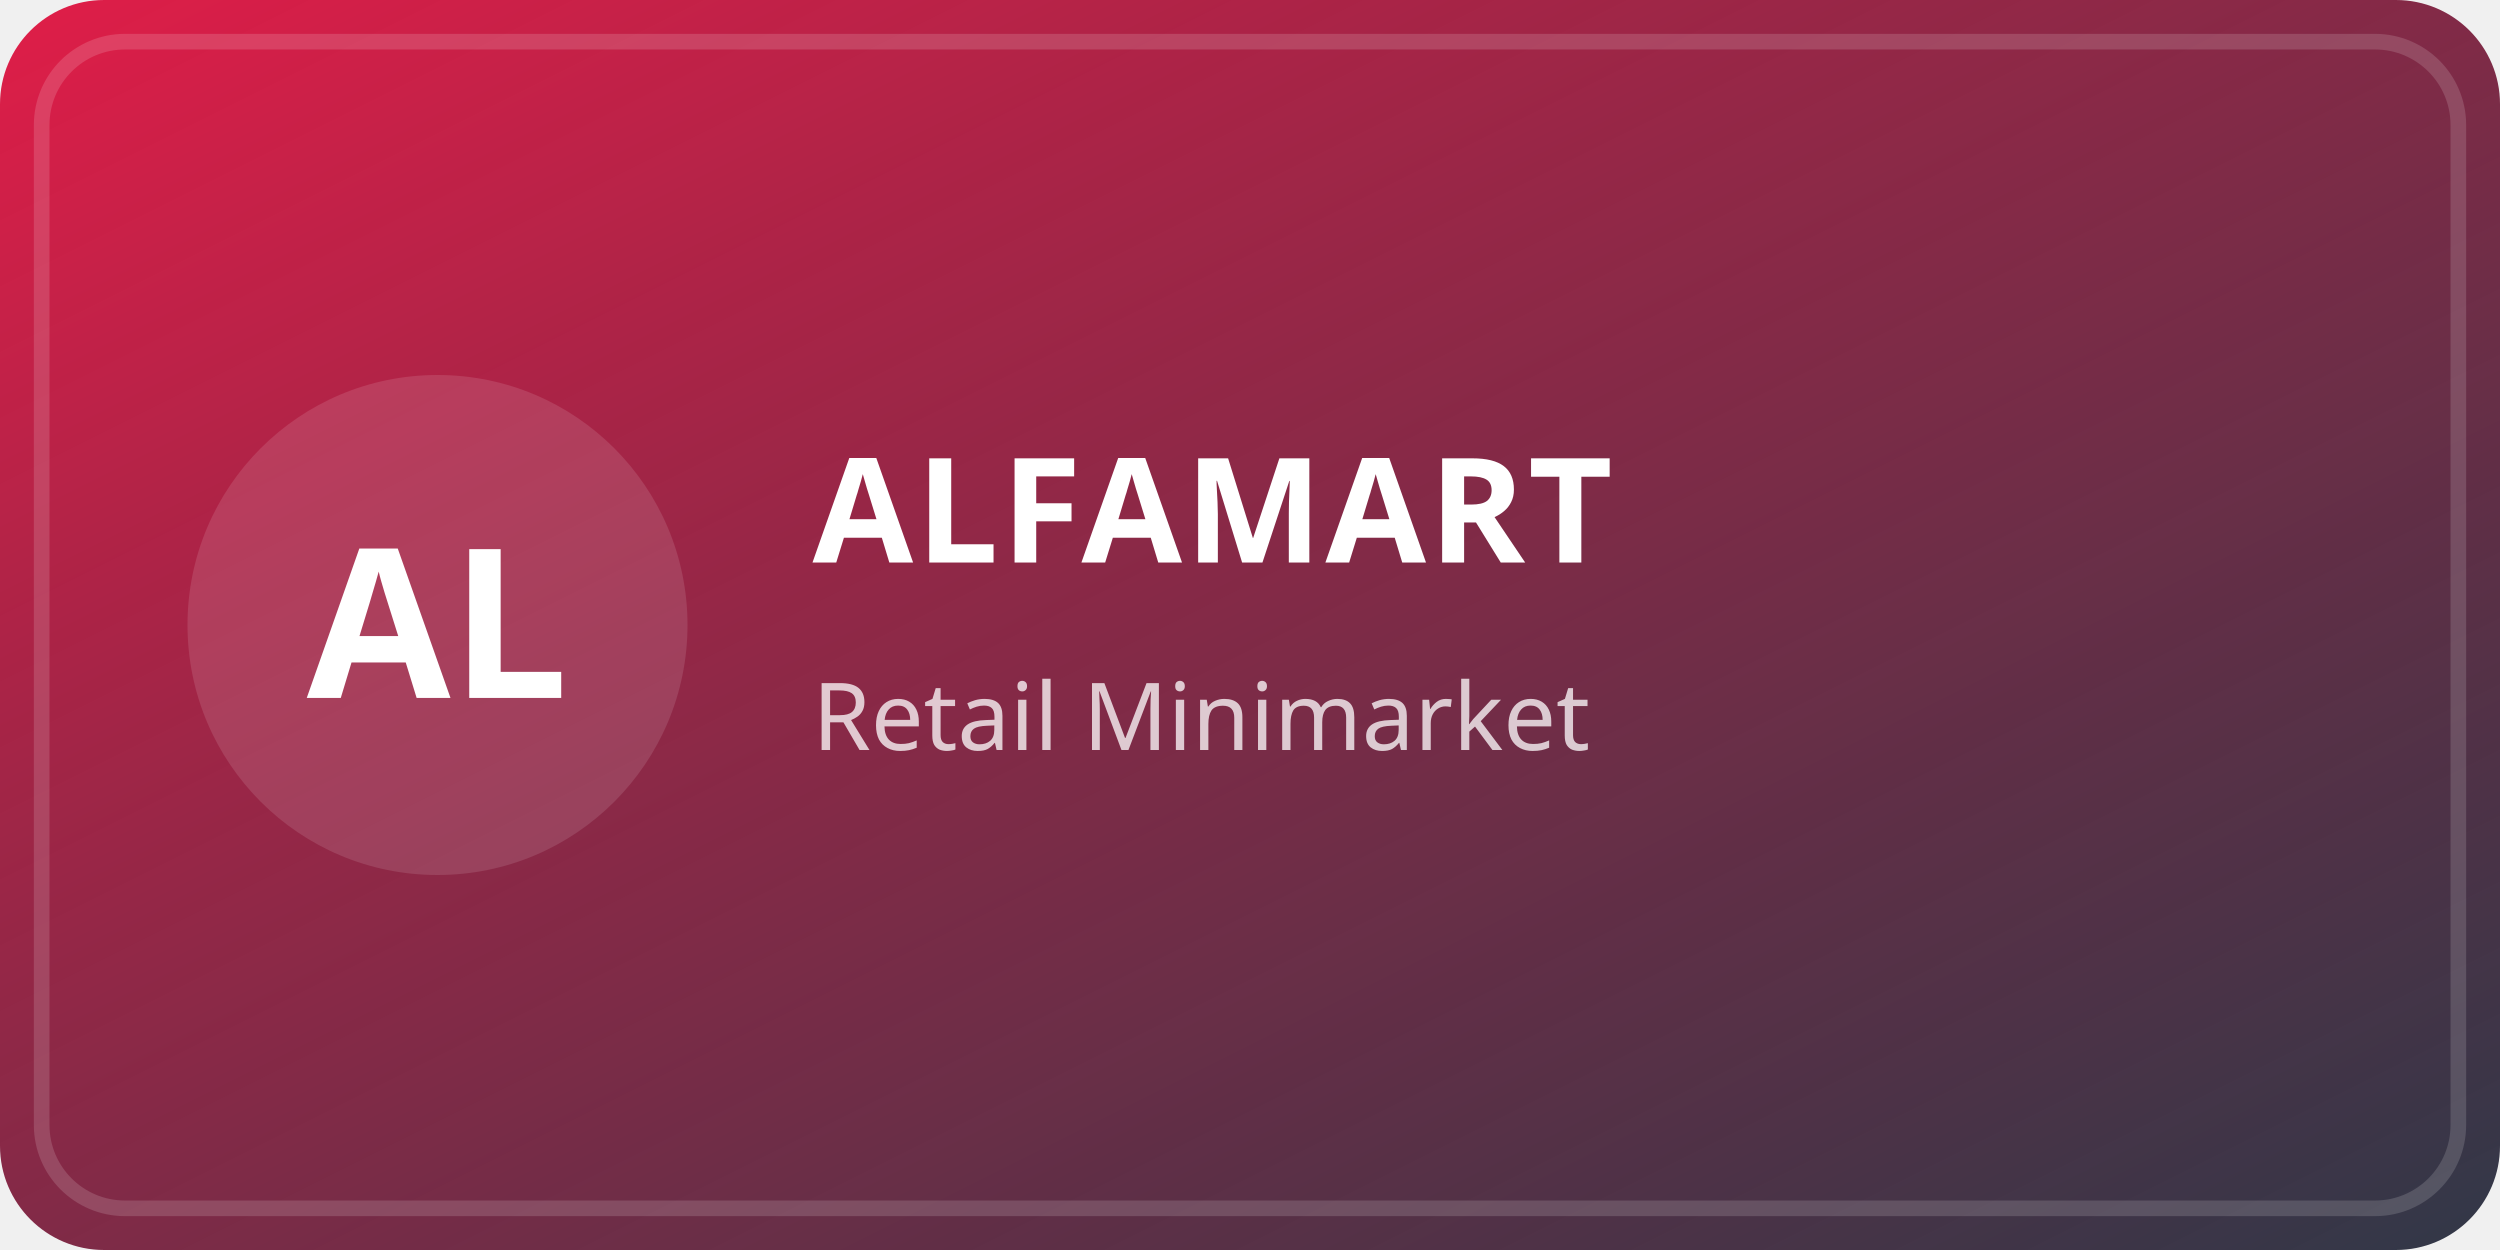
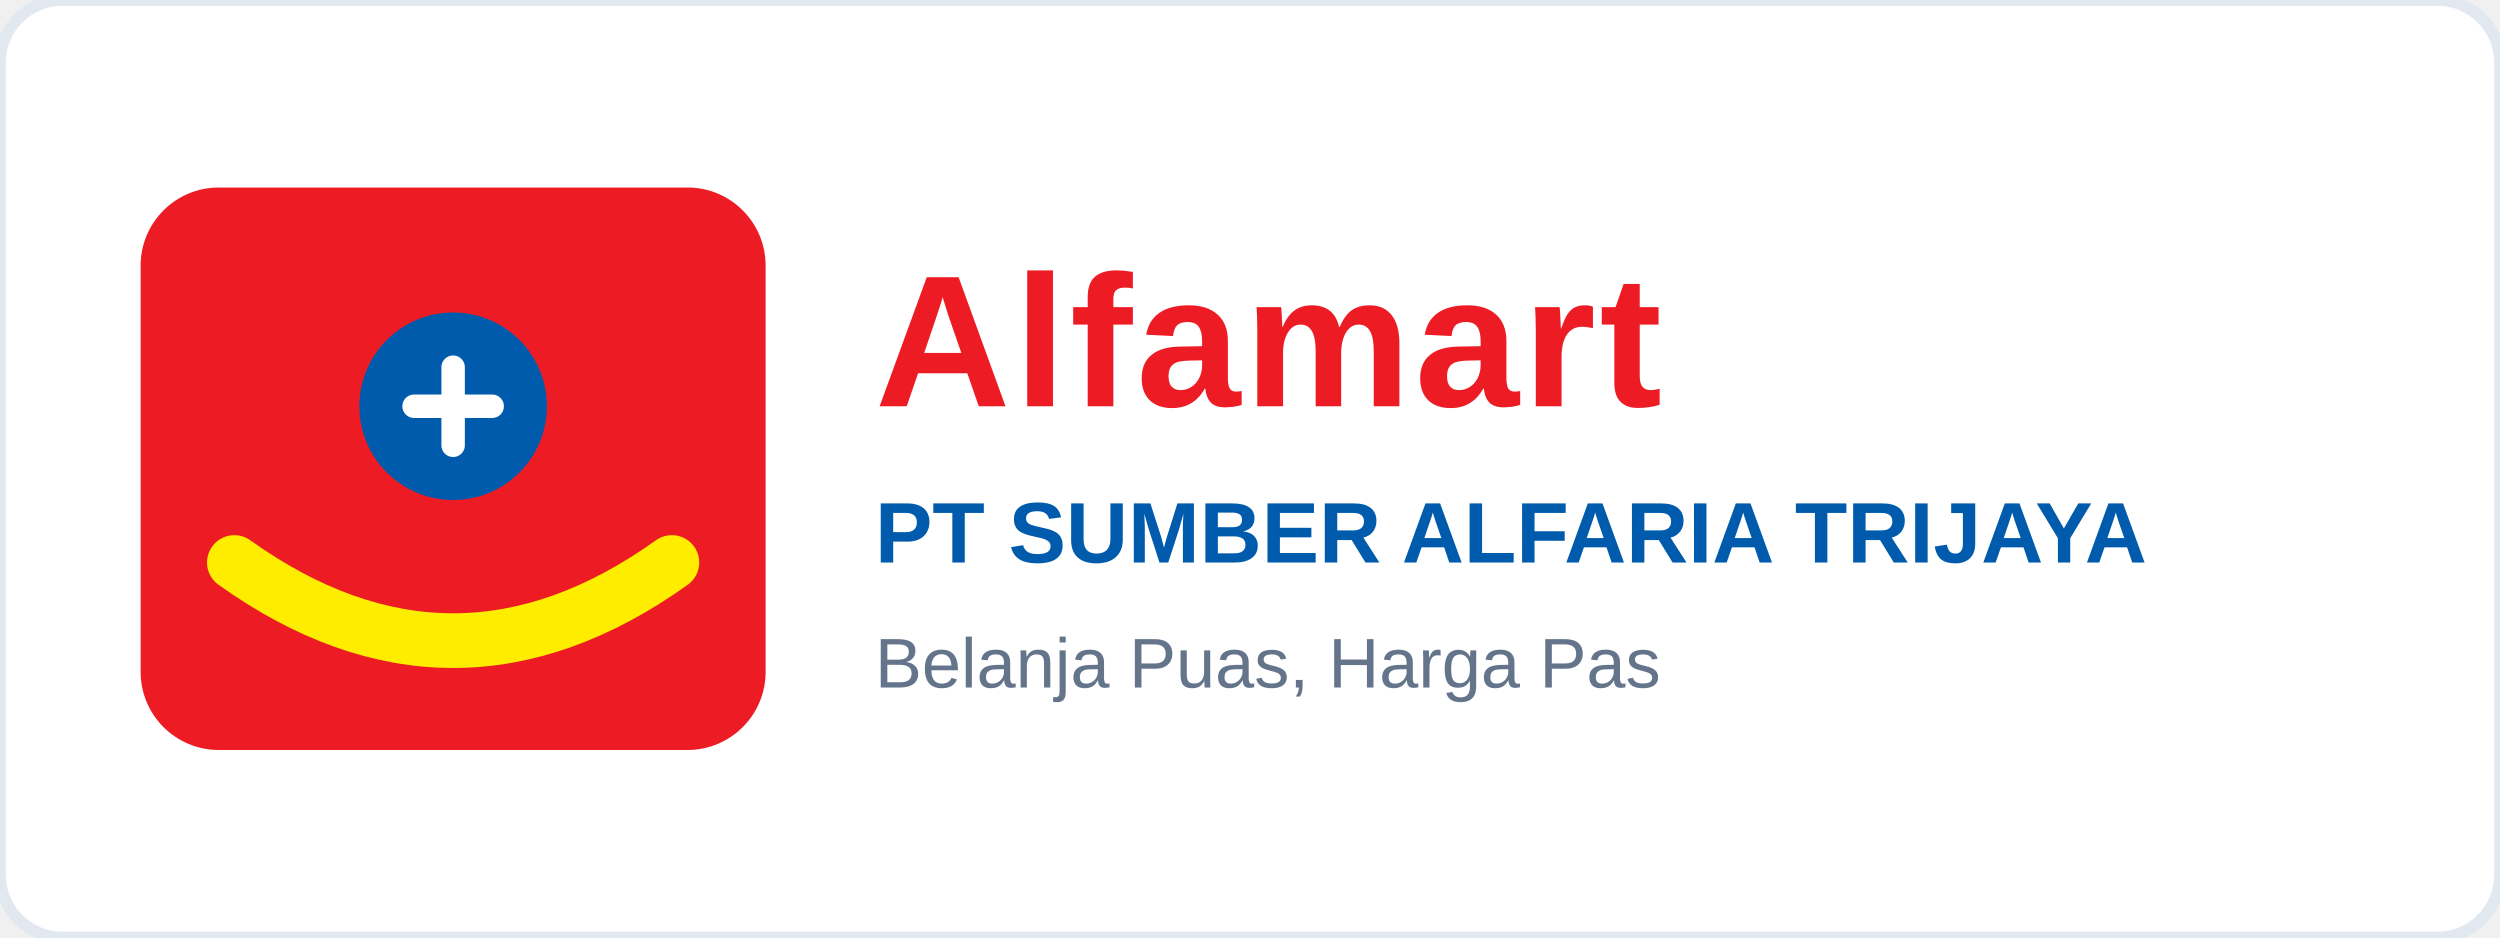
- <svg xmlns="http://www.w3.org/2000/svg" viewBox="0 0 240 120" width="240" height="120">
-   <defs>
-     <linearGradient id="grad-a0000001" x1="0%" y1="0%" x2="100%" y2="100%">
-       <stop offset="0%" stop-color="#E11D48" />
-       <stop offset="100%" stop-color="#0F172A" stop-opacity="0.85" />
-     </linearGradient>
-   </defs>
-   <rect width="240" height="120" rx="10" fill="url(#grad-a0000001)" />
-   <rect x="4" y="4" width="232" height="112" rx="8" fill="none" stroke="rgba(255,255,255,0.15)" stroke-width="1.5" />
-   <circle cx="42" cy="60" r="24" fill="rgba(255,255,255,0.12)" />
-   <text x="42" y="67" font-family="'Plus Jakarta Sans', sans-serif" font-size="20" font-weight="800" fill="#FFFFFF" text-anchor="middle">AL</text>
-   <text x="78" y="54" font-family="'Plus Jakarta Sans', sans-serif" font-size="14" font-weight="800" fill="#FFFFFF" letter-spacing="0.02em">ALFAMART</text>
-   <text x="78" y="72" font-family="'Plus Jakarta Sans', sans-serif" font-size="9" font-weight="500" fill="rgba(255,255,255,0.75)">Retail Minimarket</text>
+ <svg xmlns="http://www.w3.org/2000/svg" viewBox="0 0 320 120" width="320" height="120">
+   <rect width="320" height="120" rx="8" fill="#FFFFFF" stroke="#E2E8F0" stroke-width="1.5" />
+   <g transform="translate(18, 24)">
+     <rect x="0" y="0" width="80" height="72" rx="10" fill="#ED1C24" />
+     <path d="M12 48 Q 40 68 68 48" stroke="#FFED00" stroke-width="7" fill="none" stroke-linecap="round" />
+     <circle cx="40" cy="28" r="12" fill="#005BAC" />
+     <path d="M35 28 L45 28 M40 23 L40 33" stroke="#FFFFFF" stroke-width="3" stroke-linecap="round" />
+   </g>
+   <text x="112" y="52" font-family="'Plus Jakarta Sans', Arial, sans-serif" font-size="24" font-weight="900" fill="#ED1C24" letter-spacing="0.02em">Alfamart</text>
+   <text x="112" y="72" font-family="'Plus Jakarta Sans', Arial, sans-serif" font-size="11" font-weight="700" fill="#005BAC">PT SUMBER ALFARIA TRIJAYA</text>
+   <text x="112" y="88" font-family="'Plus Jakarta Sans', Arial, sans-serif" font-size="9" font-weight="500" fill="#64748B">Belanja Puas, Harga Pas</text>
</svg>
